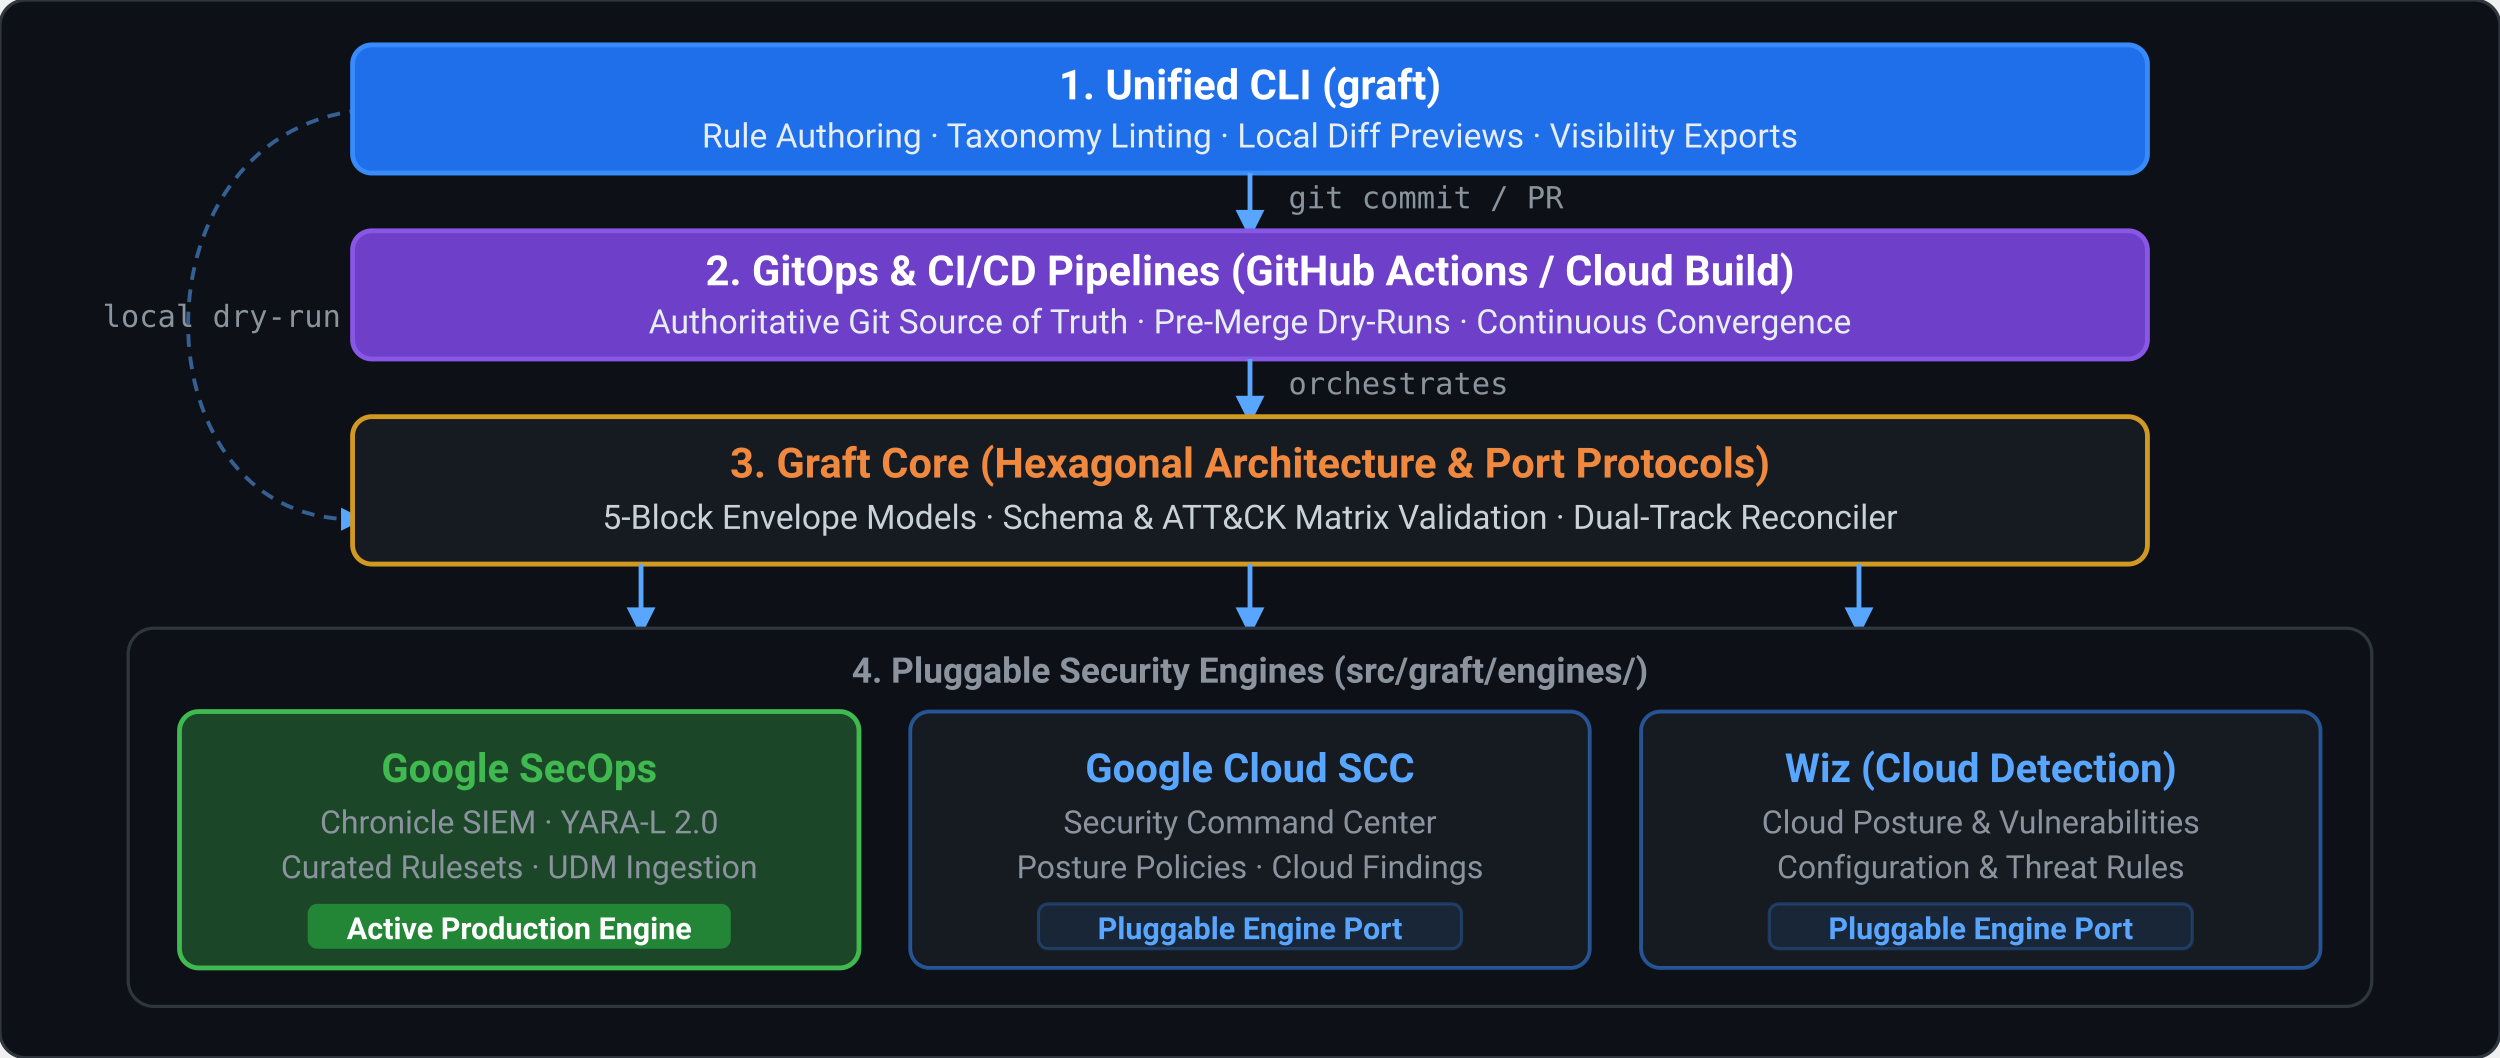
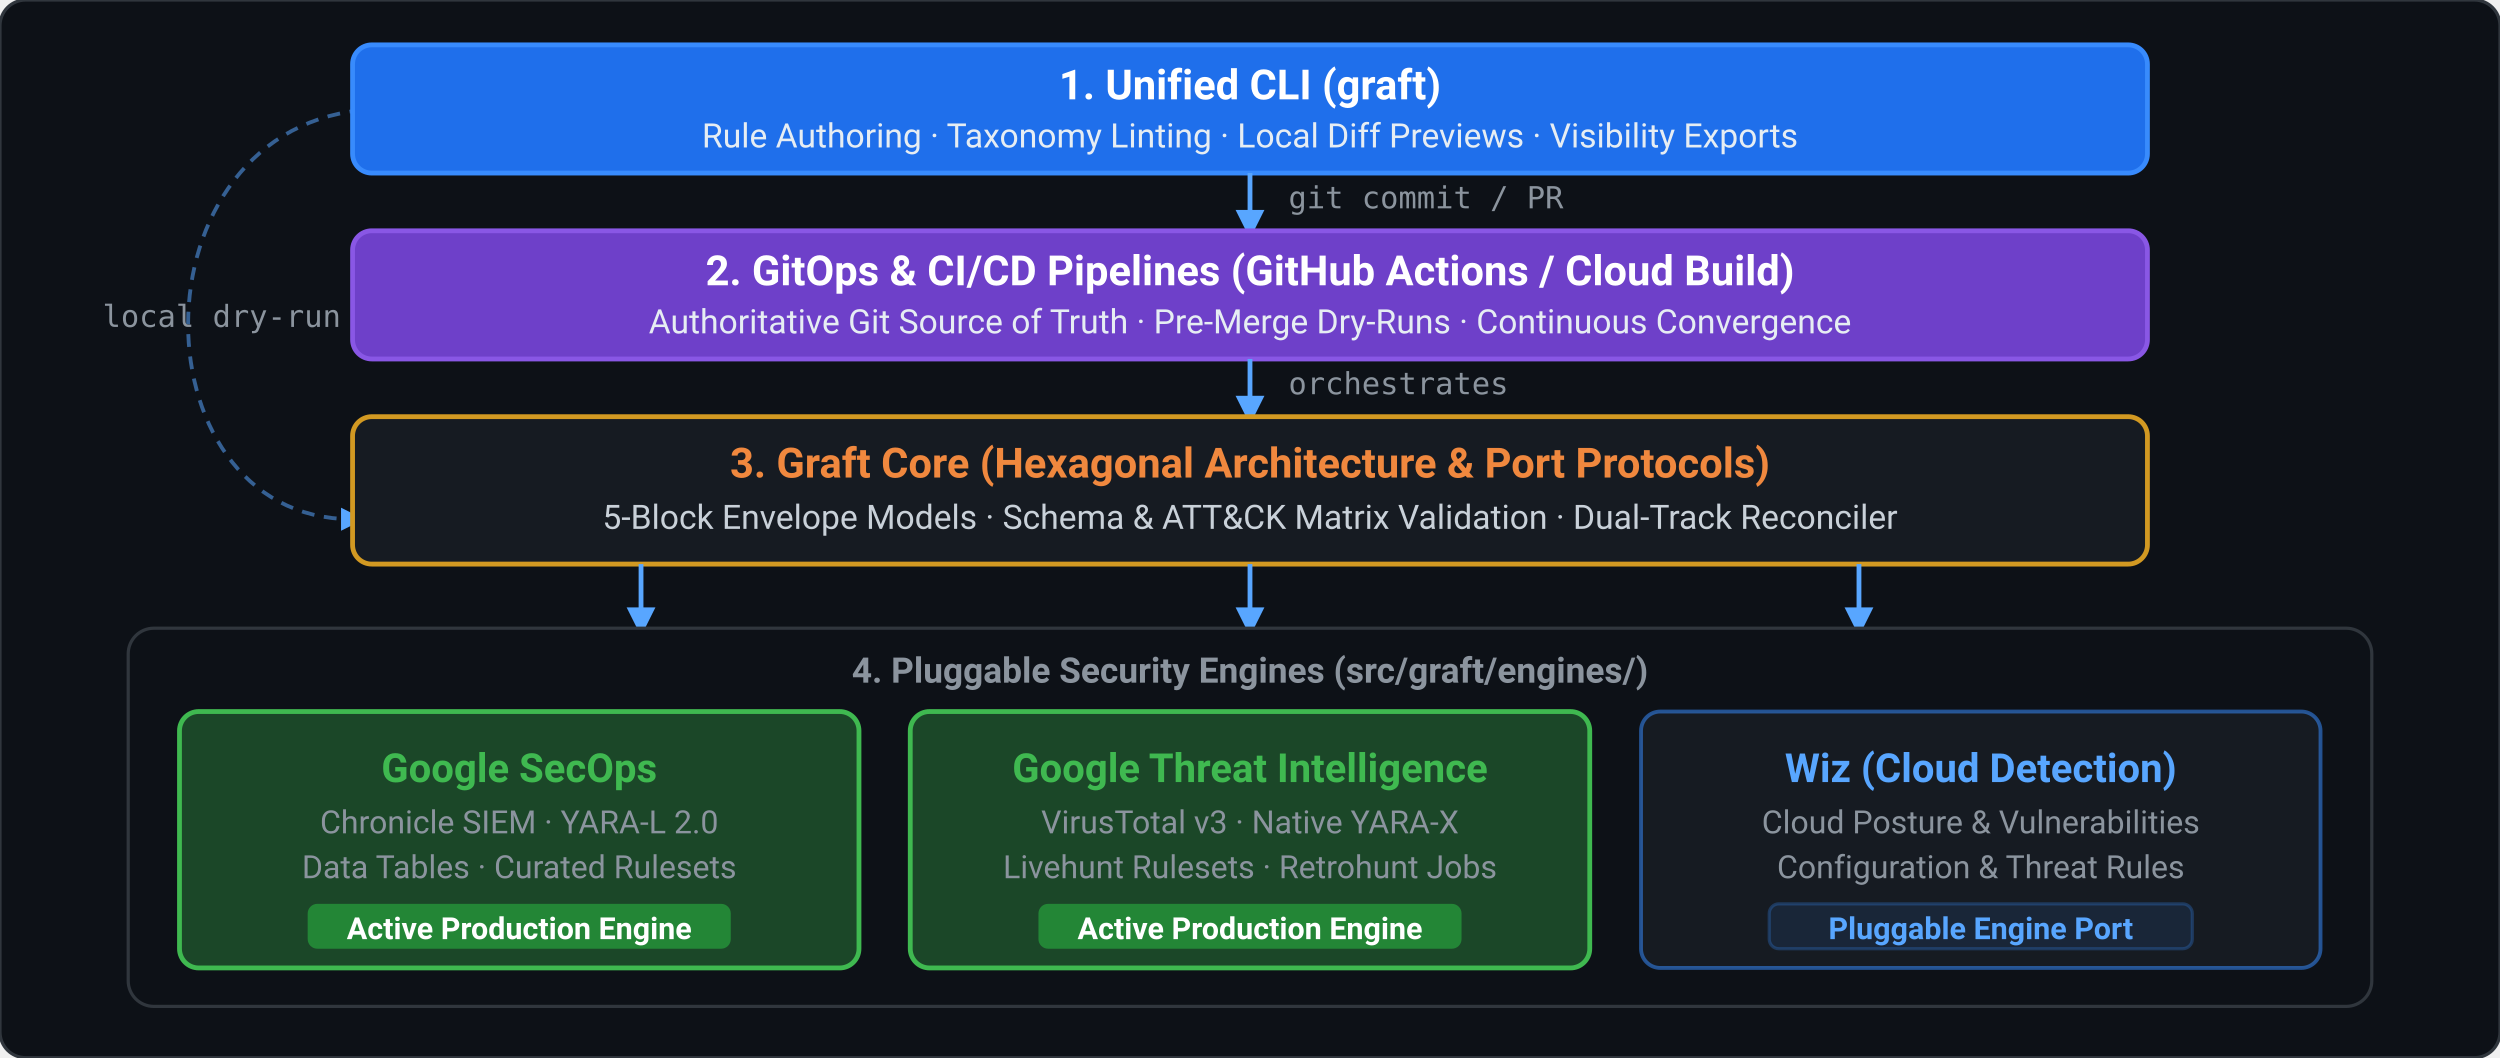
<svg xmlns="http://www.w3.org/2000/svg" viewBox="0 0 780 330" width="100%" height="100%">
  <defs>
    <style>
      .bg-cli { fill: #1f6feb; stroke: #388bfd; stroke-width: 1.5; }
      .bg-gitops { fill: #6e40c9; stroke: #8957e5; stroke-width: 1.5; }
      .bg-core { fill: #161b22; stroke: #d29922; stroke-width: 1.5; }
      .bg-engines-container { fill: #0d1117; stroke: #30363d; stroke-width: 1; }
      .bg-secops { fill: #1b4728; stroke: #3fb950; stroke-width: 1.5; }
      .bg-plug { fill: #161b22; stroke: #388bfd88; stroke-width: 1.2; }
      
      .text-header { font-family: -apple-system, BlinkMacSystemFont, "Segoe UI", Roboto, Helvetica, Arial, sans-serif; font-size: 13px; font-weight: 600; fill: #ffffff; text-anchor: middle; }
      .text-sub { font-family: -apple-system, BlinkMacSystemFont, "Segoe UI", Roboto, Helvetica, Arial, sans-serif; font-size: 10.5px; fill: #e6edf3; text-anchor: middle; }
      .text-core-title { font-family: -apple-system, BlinkMacSystemFont, "Segoe UI", Roboto, Helvetica, Arial, sans-serif; font-size: 13px; font-weight: 600; fill: #f0883e; text-anchor: middle; }
      .text-core-sub { font-family: -apple-system, BlinkMacSystemFont, "Segoe UI", Roboto, Helvetica, Arial, sans-serif; font-size: 10.5px; fill: #c9d1d9; text-anchor: middle; }
      
      .card-title { font-family: -apple-system, BlinkMacSystemFont, "Segoe UI", Roboto, Helvetica, Arial, sans-serif; font-size: 12.5px; font-weight: 600; text-anchor: middle; }
      .card-sub { font-family: -apple-system, BlinkMacSystemFont, "Segoe UI", Roboto, Helvetica, Arial, sans-serif; font-size: 10px; fill: #8b949e; text-anchor: middle; }
      .card-badge { font-family: -apple-system, BlinkMacSystemFont, "Segoe UI", Roboto, Helvetica, Arial, sans-serif; font-size: 9.5px; font-weight: 600; text-anchor: middle; }
      
      .arrow { stroke: #58a6ff; stroke-width: 1.5; fill: none; }
      .arrow-head { fill: #58a6ff; }
      .flow-label { font-family: ui-monospace, SFMono-Regular, "SF Mono", Menlo, monospace; font-size: 9.5px; fill: #8b949e; }
      .bypass-line { stroke: #58a6ff88; stroke-width: 1.2; stroke-dasharray: 4 3; fill: none; }
    </style>
    <marker id="arrow" viewBox="0 0 10 10" refX="5" refY="5" markerWidth="6" markerHeight="6" orient="auto-start-reverse">
      <path d="M 0 0 L 10 5 L 0 10 z" class="arrow-head" />
    </marker>
  </defs>
  <rect width="780" height="330" rx="8" fill="#0d1117" stroke="#30363d" stroke-width="1" />
  <path d="M 120 34 C 40 34, 40 162, 110 162" class="bypass-line" marker-end="url(#arrow)" />
  <text x="32" y="102" class="flow-label">local dry-run</text>
  <rect x="110" y="14" width="560" height="40" rx="6" class="bg-cli" />
  <text x="390" y="31" class="text-header">1. Unified CLI (graft)</text>
  <text x="390" y="46" class="text-sub">Rule Authoring · Taxonomy Linting · Local Diff Previews · Visibility Exports</text>
  <line x1="390" y1="54" x2="390" y2="70" class="arrow" marker-end="url(#arrow)" />
  <text x="402" y="65" class="flow-label">git commit / PR</text>
  <rect x="110" y="72" width="560" height="40" rx="6" class="bg-gitops" />
  <text x="390" y="89" class="text-header">2. GitOps &amp; CI/CD Pipelines (GitHub Actions / Cloud Build)</text>
  <text x="390" y="104" class="text-sub">Authoritative Git Source of Truth · Pre-Merge Dry-Runs · Continuous Convergence</text>
  <line x1="390" y1="112" x2="390" y2="128" class="arrow" marker-end="url(#arrow)" />
  <text x="402" y="123" class="flow-label">orchestrates</text>
  <rect x="110" y="130" width="560" height="46" rx="6" class="bg-core" />
  <text x="390" y="149" class="text-core-title">3. Graft Core (Hexagonal Architecture &amp; Port Protocols)</text>
  <text x="390" y="165" class="text-core-sub">5-Block Envelope Models · Schema &amp; ATT&amp;CK Matrix Validation · Dual-Track Reconciler</text>
  <line x1="200" y1="176" x2="200" y2="194" class="arrow" marker-end="url(#arrow)" />
  <line x1="390" y1="176" x2="390" y2="194" class="arrow" marker-end="url(#arrow)" />
  <line x1="580" y1="176" x2="580" y2="194" class="arrow" marker-end="url(#arrow)" />
  <rect x="40" y="196" width="700" height="118" rx="8" class="bg-engines-container" />
  <text x="390" y="213" font-family="-apple-system, BlinkMacSystemFont, 'Segoe UI', Roboto, sans-serif" font-size="11px" font-weight="600" fill="#8b949e" text-anchor="middle">4. Pluggable Security Engines (src/graft/engines/)</text>
  <rect x="56" y="222" width="212" height="80" rx="6" class="bg-secops" />
  <text x="162" y="244" class="card-title" fill="#3fb950">Google SecOps</text>
  <text x="162" y="260" class="card-sub">Chronicle SIEM · YARA-L 2.0</text>
-   <text x="162" y="274" class="card-sub">Curated Rulesets · UDM Ingestion</text>
+   <text x="162" y="274" class="card-sub">Data Tables · Curated Rulesets</text>
  <rect x="96" y="282" width="132" height="14" rx="3" fill="#238636" />
  <text x="162" y="293" class="card-badge" fill="#ffffff">Active Production Engine</text>
-   <rect x="284" y="222" width="212" height="80" rx="6" class="bg-plug" />
-   <text x="390" y="244" class="card-title" fill="#58a6ff">Google Cloud SCC</text>
-   <text x="390" y="260" class="card-sub">Security Command Center</text>
-   <text x="390" y="274" class="card-sub">Posture Policies · Cloud Findings</text>
-   <rect x="324" y="282" width="132" height="14" rx="3" fill="#388bfd1a" stroke="#388bfd44" stroke-width="1" />
-   <text x="390" y="293" class="card-badge" fill="#58a6ff">Pluggable Engine Port</text>
+   <rect x="284" y="222" width="212" height="80" rx="6" class="bg-secops" />
+   <text x="390" y="244" class="card-title" fill="#3fb950">Google Threat Intelligence</text>
+   <text x="390" y="260" class="card-sub">VirusTotal v3 · Native YARA-X</text>
+   <text x="390" y="274" class="card-sub">Livehunt Rulesets · Retrohunt Jobs</text>
+   <rect x="324" y="282" width="132" height="14" rx="3" fill="#238636" />
+   <text x="390" y="293" class="card-badge" fill="#ffffff">Active Production Engine</text>
  <rect x="512" y="222" width="212" height="80" rx="6" class="bg-plug" />
  <text x="618" y="244" class="card-title" fill="#58a6ff">Wiz (Cloud Detection)</text>
  <text x="618" y="260" class="card-sub">Cloud Posture &amp; Vulnerabilities</text>
  <text x="618" y="274" class="card-sub">Configuration &amp; Threat Rules</text>
  <rect x="552" y="282" width="132" height="14" rx="3" fill="#388bfd1a" stroke="#388bfd44" stroke-width="1" />
  <text x="618" y="293" class="card-badge" fill="#58a6ff">Pluggable Engine Port</text>
</svg>
